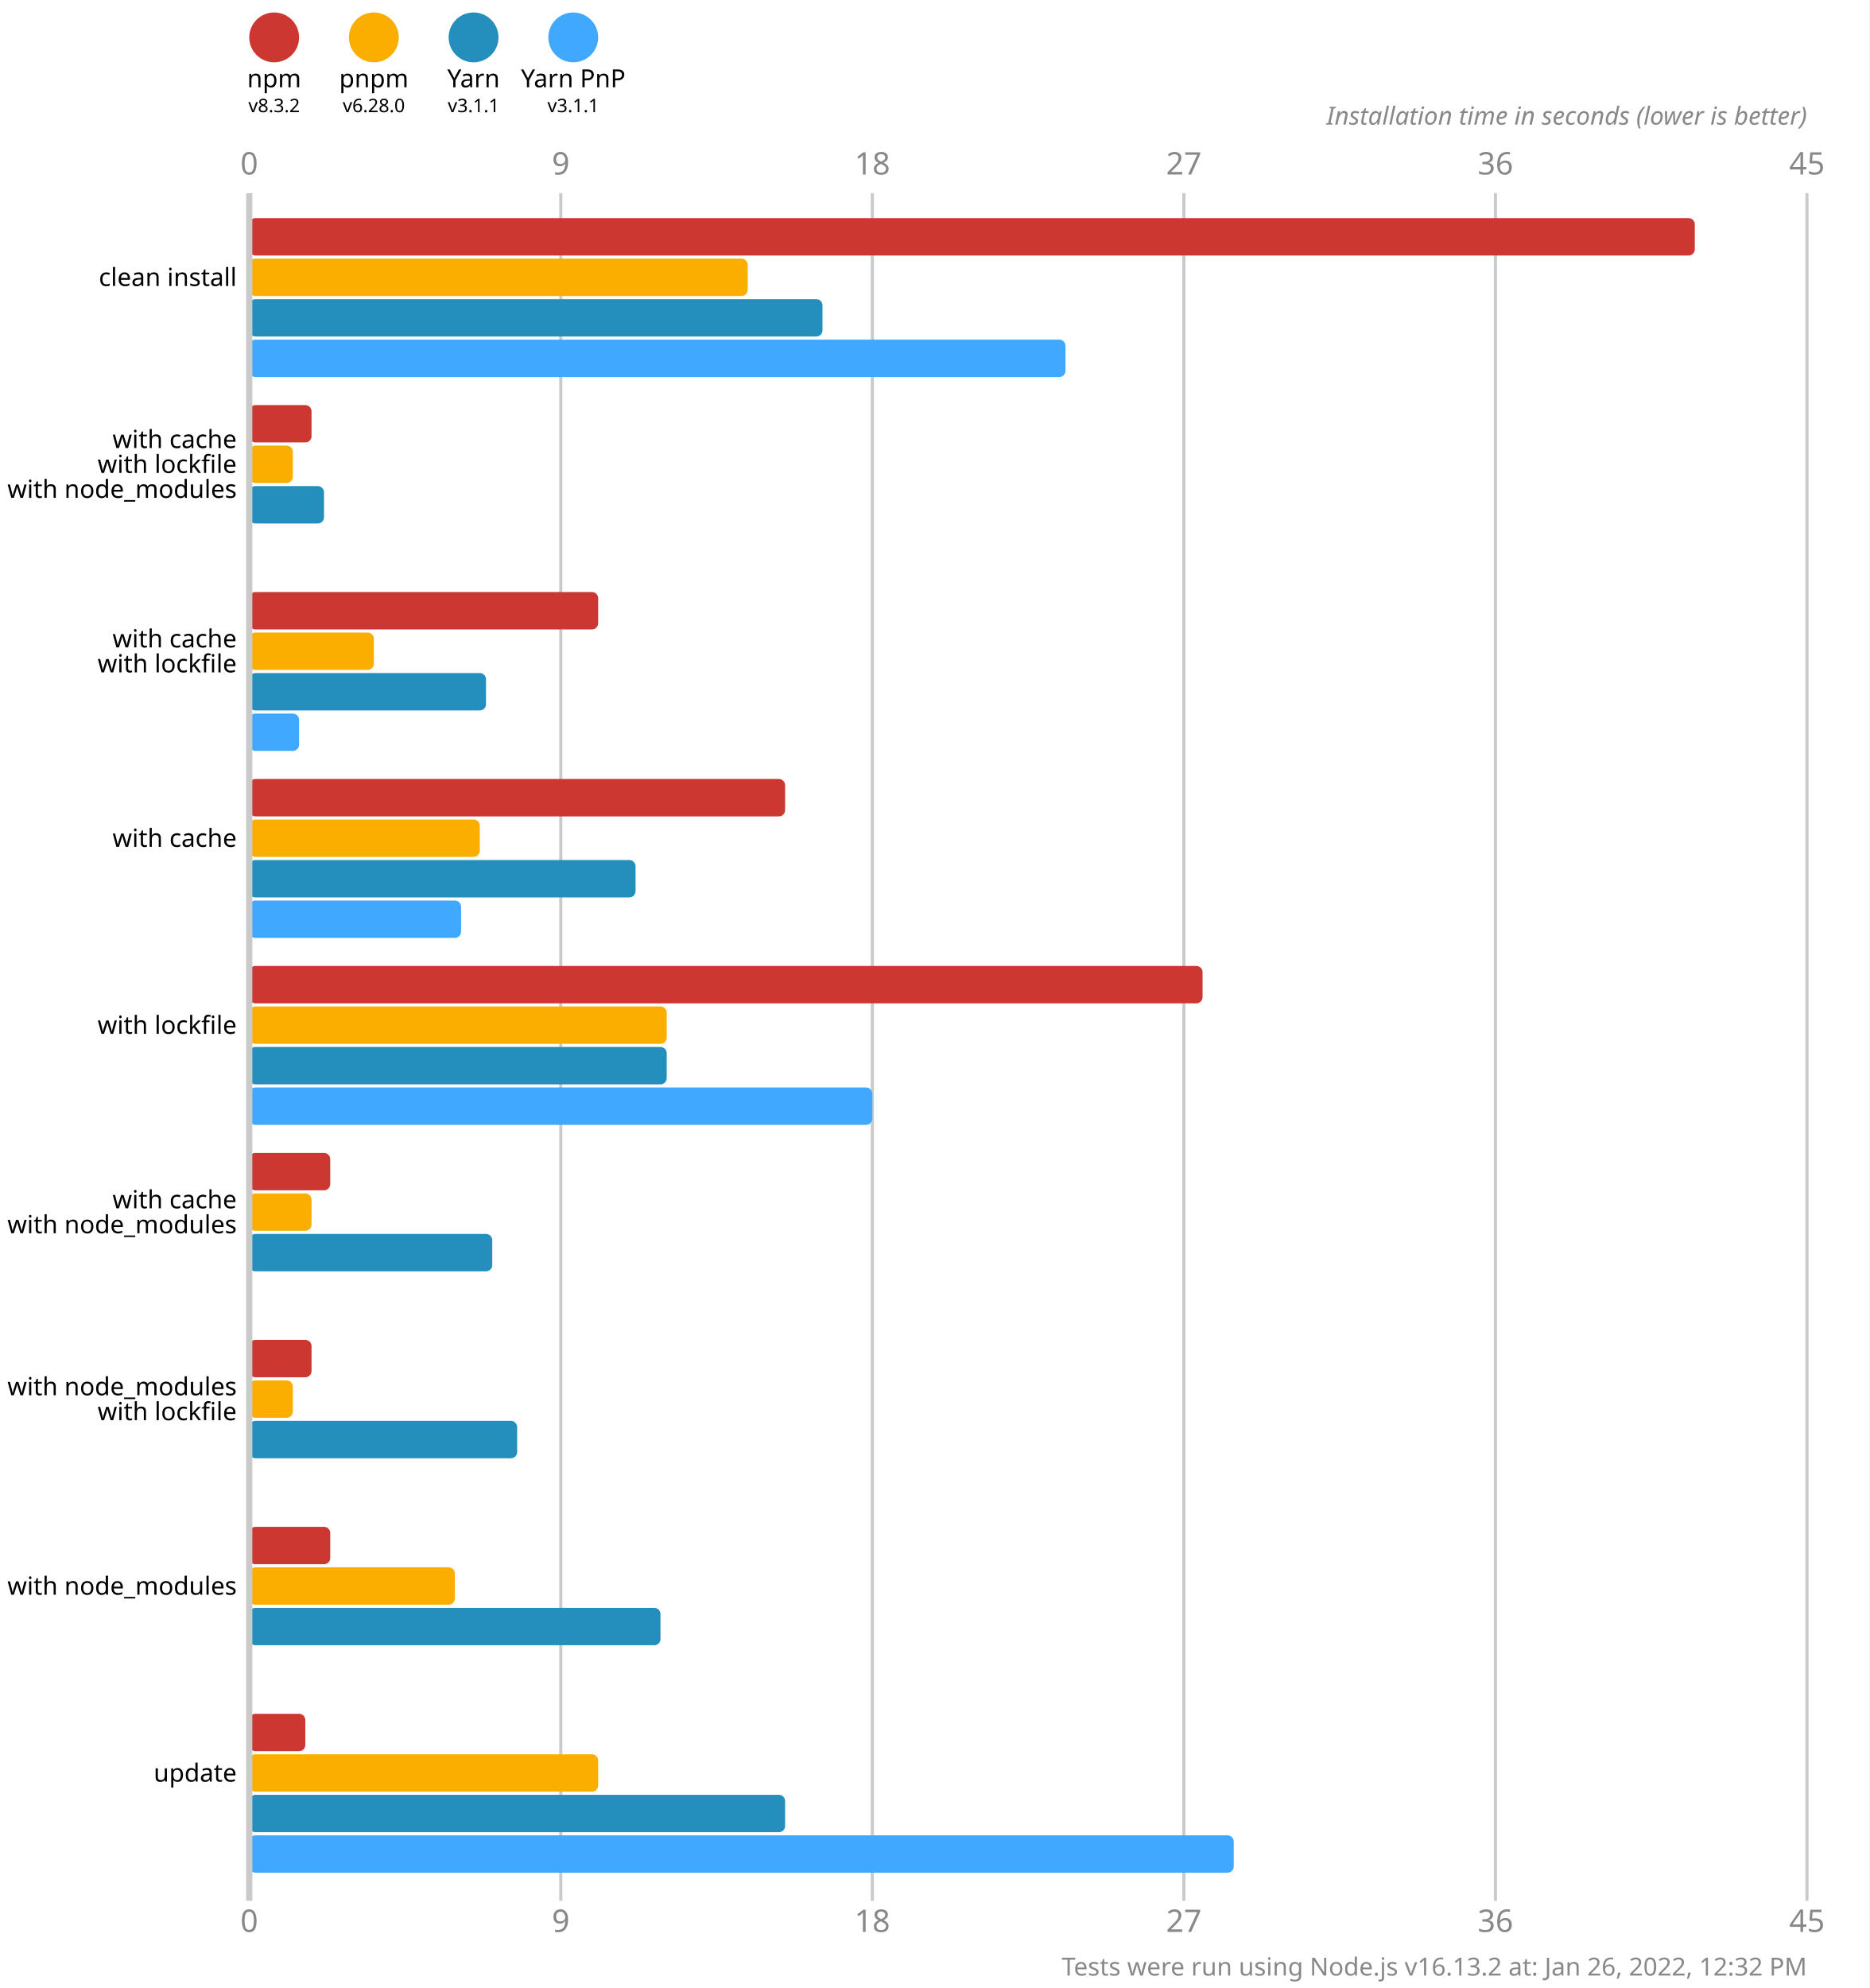
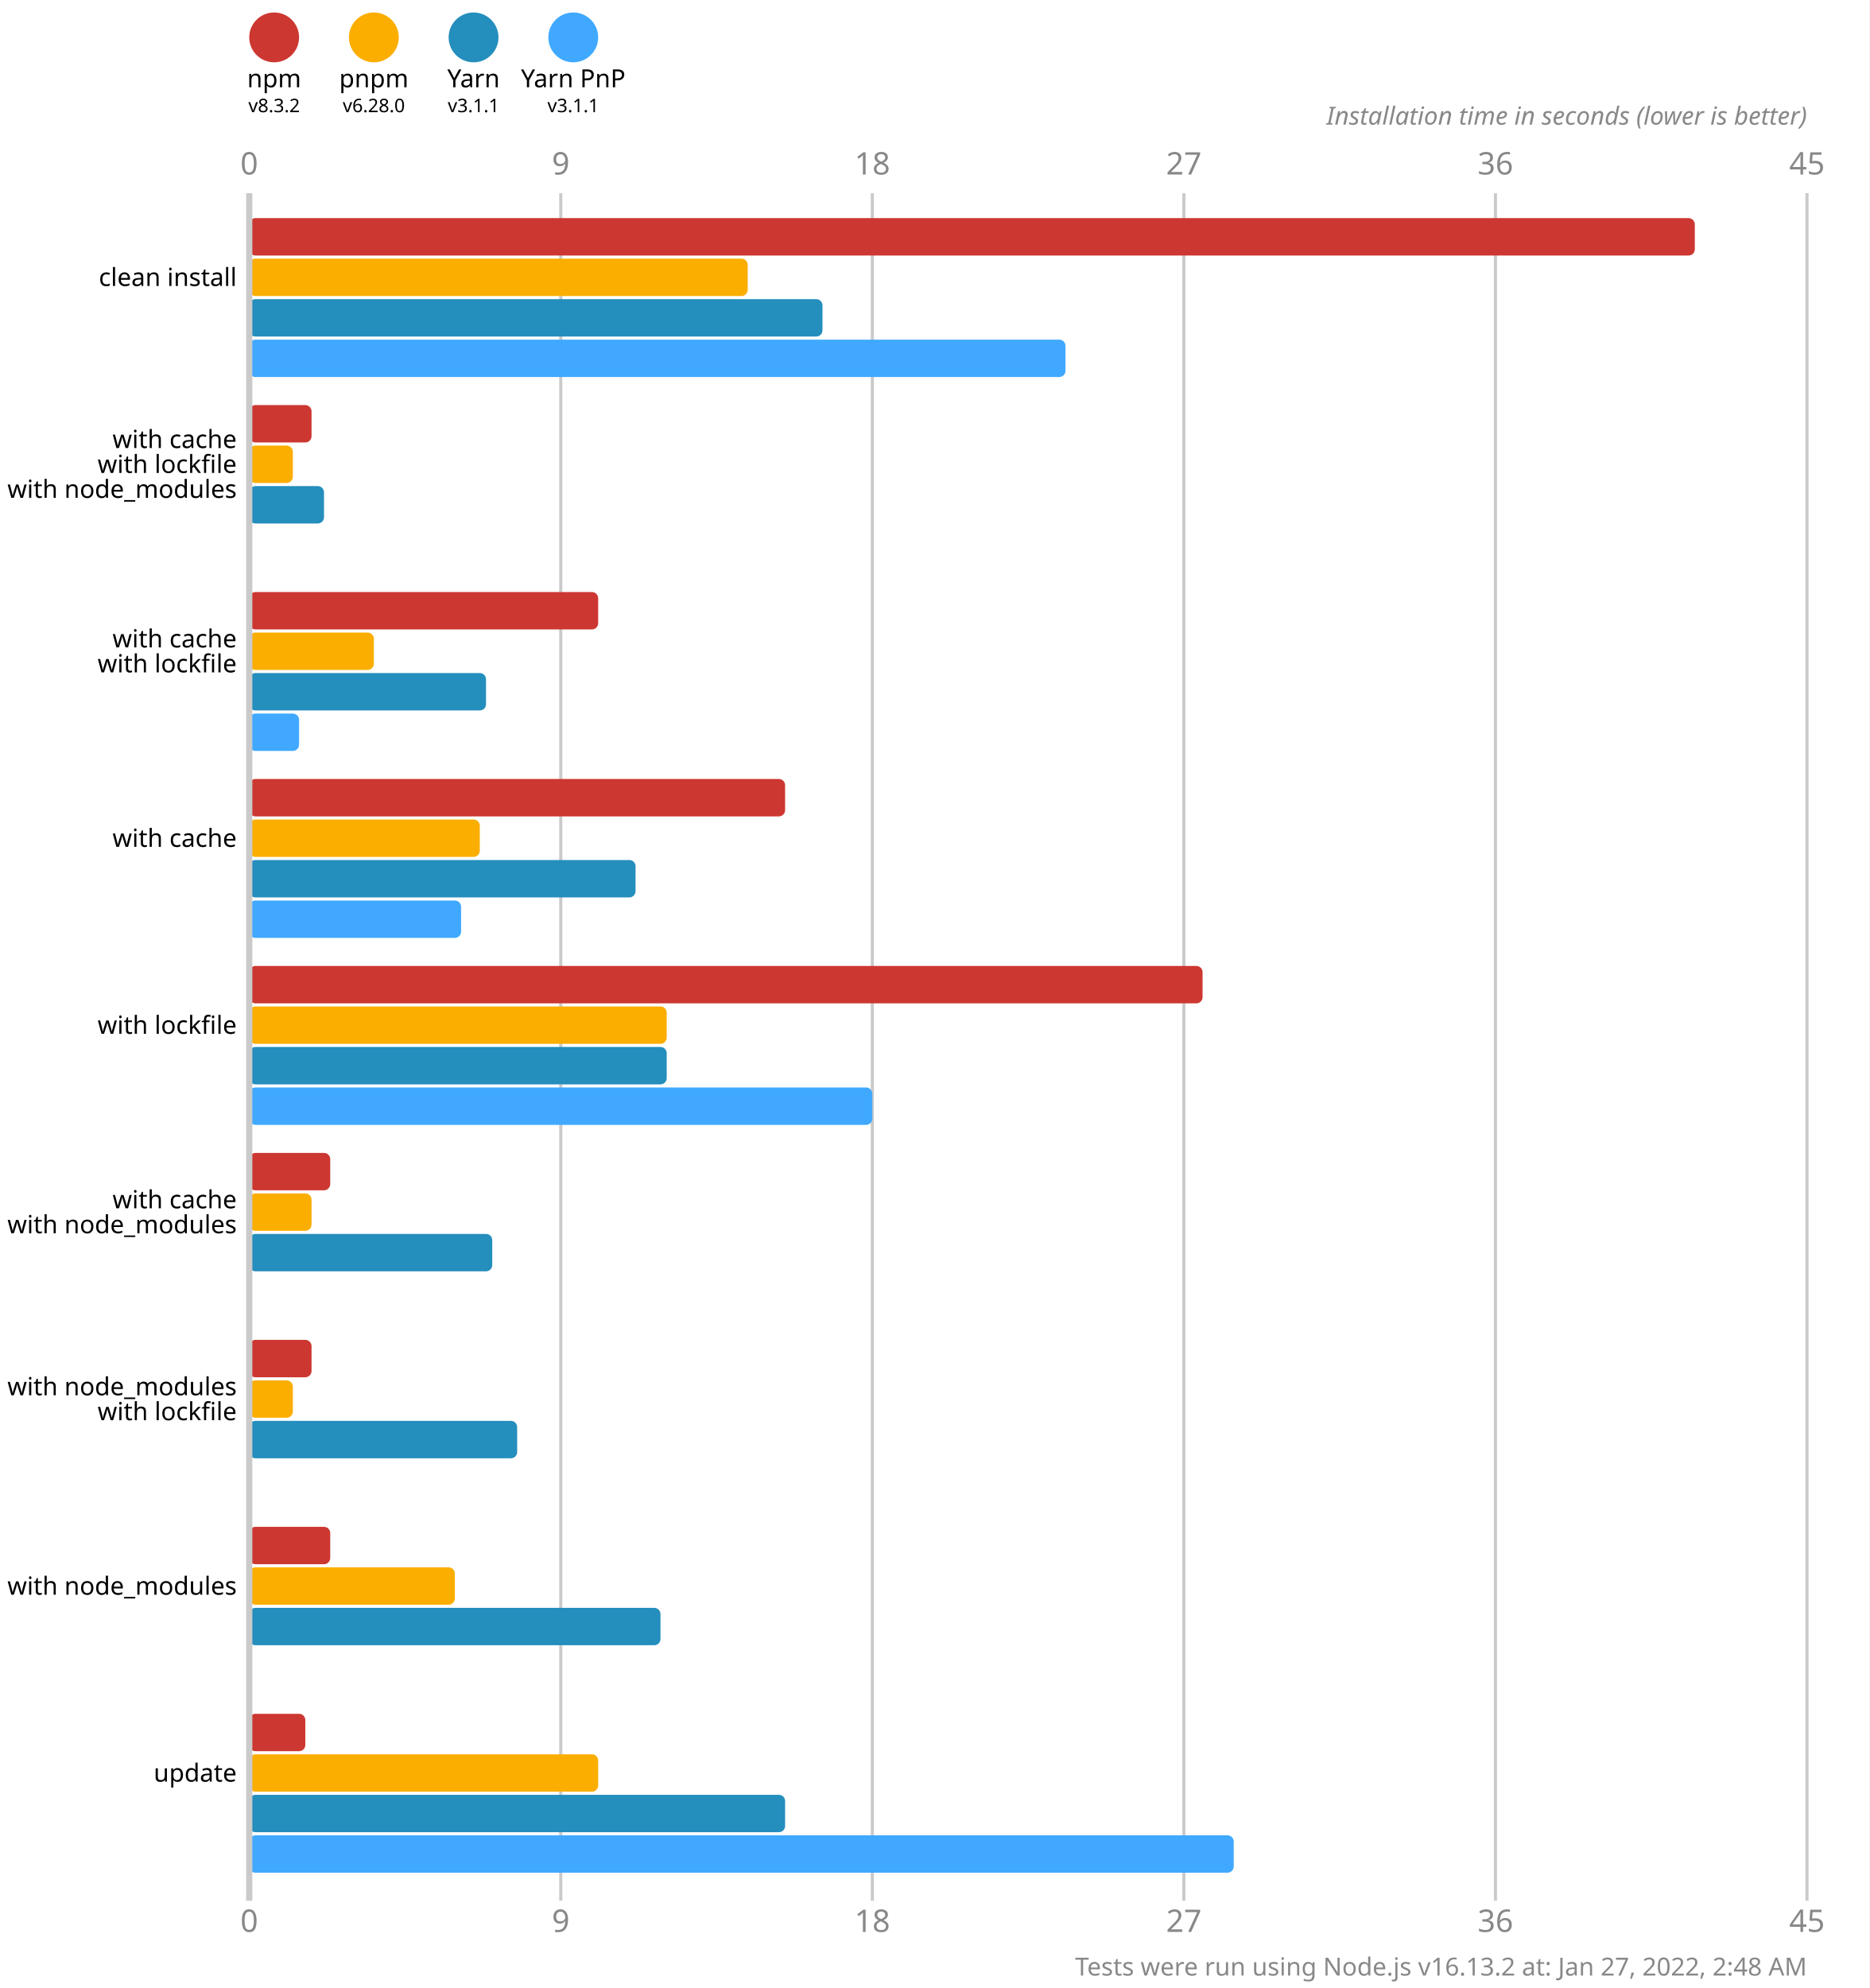
<svg xmlns="http://www.w3.org/2000/svg" version="1.1" viewBox="0 0 300 319">
  <style>
    .font { font-family: sans-serif; }
    .s3 { font-size: 3px; }
    .s4 { font-size: 4px; }
    .s5 { font-size: 5px; }
    .line { stroke: #cacaca; }
    .width { stroke-width: 0.5; }
    .text { fill: #888; }
  </style>
  <rect x="0" y="0" width="300" height="319" fill="#fff" />
  <circle cx="44" cy="6" r="4" fill="#cd3731" />
  <text x="44" y="14" class="font s4" text-anchor="middle">npm</text>
  <text x="44" y="18" class="font s3" text-anchor="middle">v8.3.2</text>
  <circle cx="60" cy="6" r="4" fill="#fbae00" />
  <text x="60" y="14" class="font s4" text-anchor="middle">pnpm</text>
  <text x="60" y="18" class="font s3" text-anchor="middle">v6.28.0</text>
  <circle cx="76" cy="6" r="4" fill="#248ebd" />
  <text x="76" y="14" class="font s4" text-anchor="middle">Yarn</text>
  <text x="76" y="18" class="font s3" text-anchor="middle">v3.1.1</text>
  <circle cx="92" cy="6" r="4" fill="#40a9ff" />
  <text x="92" y="14" class="font s4" text-anchor="middle">Yarn PnP</text>
  <text x="92" y="18" class="font s3" text-anchor="middle">v3.1.1</text>
  <text x="40" y="28" class="font s5 text" text-anchor="middle">0</text>
  <text x="40" y="310" class="font s5 text" text-anchor="middle">0</text>
  <line x1="90" y1="31" x2="90" y2="305" class="line width" />
  <text x="90" y="28" class="font s5 text" text-anchor="middle">9</text>
  <text x="90" y="310" class="font s5 text" text-anchor="middle">9</text>
  <line x1="140" y1="31" x2="140" y2="305" class="line width" />
  <text x="140" y="28" class="font s5 text" text-anchor="middle">18</text>
  <text x="140" y="310" class="font s5 text" text-anchor="middle">18</text>
  <line x1="190" y1="31" x2="190" y2="305" class="line width" />
  <text x="190" y="28" class="font s5 text" text-anchor="middle">27</text>
  <text x="190" y="310" class="font s5 text" text-anchor="middle">27</text>
  <line x1="240" y1="31" x2="240" y2="305" class="line width" />
  <text x="240" y="28" class="font s5 text" text-anchor="middle">36</text>
  <text x="240" y="310" class="font s5 text" text-anchor="middle">36</text>
  <line x1="290" y1="31" x2="290" y2="305" class="line width" />
  <text x="290" y="28" class="font s5 text" text-anchor="middle">45</text>
  <text x="290" y="310" class="font s5 text" text-anchor="middle">45</text>
  <text x="290" y="20" class="font s4 text" font-style="italic" text-anchor="end">Installation time in seconds (lower is better)</text>
  <rect x="40" y="35" width="232" height="6" fill="#cd3731" rx="1" ry="1" />
  <rect x="40" y="41.5" width="80" height="6" fill="#fbae00" rx="1" ry="1" />
  <rect x="40" y="48" width="92" height="6" fill="#248ebd" rx="1" ry="1" />
  <rect x="40" y="54.5" width="131" height="6" fill="#40a9ff" rx="1" ry="1" />
  <rect x="40" y="65" width="10" height="6" fill="#cd3731" rx="1" ry="1" />
  <rect x="40" y="71.5" width="7" height="6" fill="#fbae00" rx="1" ry="1" />
  <rect x="40" y="78" width="12" height="6" fill="#248ebd" rx="1" ry="1" />
  <rect x="40" y="84.5" width="0" height="6" fill="#40a9ff" rx="1" ry="1" />
  <rect x="40" y="95" width="56" height="6" fill="#cd3731" rx="1" ry="1" />
  <rect x="40" y="101.5" width="20" height="6" fill="#fbae00" rx="1" ry="1" />
  <rect x="40" y="108" width="38" height="6" fill="#248ebd" rx="1" ry="1" />
  <rect x="40" y="114.5" width="8" height="6" fill="#40a9ff" rx="1" ry="1" />
  <rect x="40" y="125" width="86" height="6" fill="#cd3731" rx="1" ry="1" />
  <rect x="40" y="131.5" width="37" height="6" fill="#fbae00" rx="1" ry="1" />
  <rect x="40" y="138" width="62" height="6" fill="#248ebd" rx="1" ry="1" />
  <rect x="40" y="144.5" width="34" height="6" fill="#40a9ff" rx="1" ry="1" />
  <rect x="40" y="155" width="153" height="6" fill="#cd3731" rx="1" ry="1" />
  <rect x="40" y="161.5" width="67" height="6" fill="#fbae00" rx="1" ry="1" />
  <rect x="40" y="168" width="67" height="6" fill="#248ebd" rx="1" ry="1" />
  <rect x="40" y="174.5" width="100" height="6" fill="#40a9ff" rx="1" ry="1" />
  <rect x="40" y="185" width="13" height="6" fill="#cd3731" rx="1" ry="1" />
  <rect x="40" y="191.5" width="10" height="6" fill="#fbae00" rx="1" ry="1" />
  <rect x="40" y="198" width="39" height="6" fill="#248ebd" rx="1" ry="1" />
  <rect x="40" y="204.5" width="0" height="6" fill="#40a9ff" rx="1" ry="1" />
  <rect x="40" y="215" width="10" height="6" fill="#cd3731" rx="1" ry="1" />
  <rect x="40" y="221.5" width="7" height="6" fill="#fbae00" rx="1" ry="1" />
  <rect x="40" y="228" width="43" height="6" fill="#248ebd" rx="1" ry="1" />
  <rect x="40" y="234.5" width="0" height="6" fill="#40a9ff" rx="1" ry="1" />
  <rect x="40" y="245" width="13" height="6" fill="#cd3731" rx="1" ry="1" />
  <rect x="40" y="251.5" width="33" height="6" fill="#fbae00" rx="1" ry="1" />
  <rect x="40" y="258" width="66" height="6" fill="#248ebd" rx="1" ry="1" />
  <rect x="40" y="264.5" width="0" height="6" fill="#40a9ff" rx="1" ry="1" />
  <rect x="40" y="275" width="9" height="6" fill="#cd3731" rx="1" ry="1" />
  <rect x="40" y="281.5" width="56" height="6" fill="#fbae00" rx="1" ry="1" />
  <rect x="40" y="288" width="86" height="6" fill="#248ebd" rx="1" ry="1" />
  <rect x="40" y="294.5" width="158" height="6" fill="#40a9ff" rx="1" ry="1" />
  <line x1="40" y1="31" x2="40" y2="305" class="line" />
  <text x="38" y="44.5" class="font s4" dominant-baseline="middle" text-anchor="end">clean install</text>
  <text x="38" y="70.5" class="font s4" dominant-baseline="middle" text-anchor="end">with cache</text>
  <text x="38" y="74.5" class="font s4" dominant-baseline="middle" text-anchor="end">with lockfile</text>
  <text x="38" y="78.5" class="font s4" dominant-baseline="middle" text-anchor="end">with node_modules</text>
  <text x="38" y="102.5" class="font s4" dominant-baseline="middle" text-anchor="end">with cache</text>
  <text x="38" y="106.5" class="font s4" dominant-baseline="middle" text-anchor="end">with lockfile</text>
  <text x="38" y="134.5" class="font s4" dominant-baseline="middle" text-anchor="end">with cache</text>
  <text x="38" y="164.5" class="font s4" dominant-baseline="middle" text-anchor="end">with lockfile</text>
  <text x="38" y="192.5" class="font s4" dominant-baseline="middle" text-anchor="end">with cache</text>
  <text x="38" y="196.5" class="font s4" dominant-baseline="middle" text-anchor="end">with node_modules</text>
  <text x="38" y="222.5" class="font s4" dominant-baseline="middle" text-anchor="end">with node_modules</text>
  <text x="38" y="226.5" class="font s4" dominant-baseline="middle" text-anchor="end">with lockfile</text>
  <text x="38" y="254.5" class="font s4" dominant-baseline="middle" text-anchor="end">with node_modules</text>
  <text x="38" y="284.5" class="font s4" dominant-baseline="middle" text-anchor="end">update</text>
-   <text x="290" y="317" class="font s4 text" text-anchor="end">Tests were run using Node.js v16.13.2 at: Jan 26, 2022, 12:32 PM</text>
+   <text x="290" y="317" class="font s4 text" text-anchor="end">Tests were run using Node.js v16.13.2 at: Jan 27, 2022, 2:48 AM</text>
</svg>
